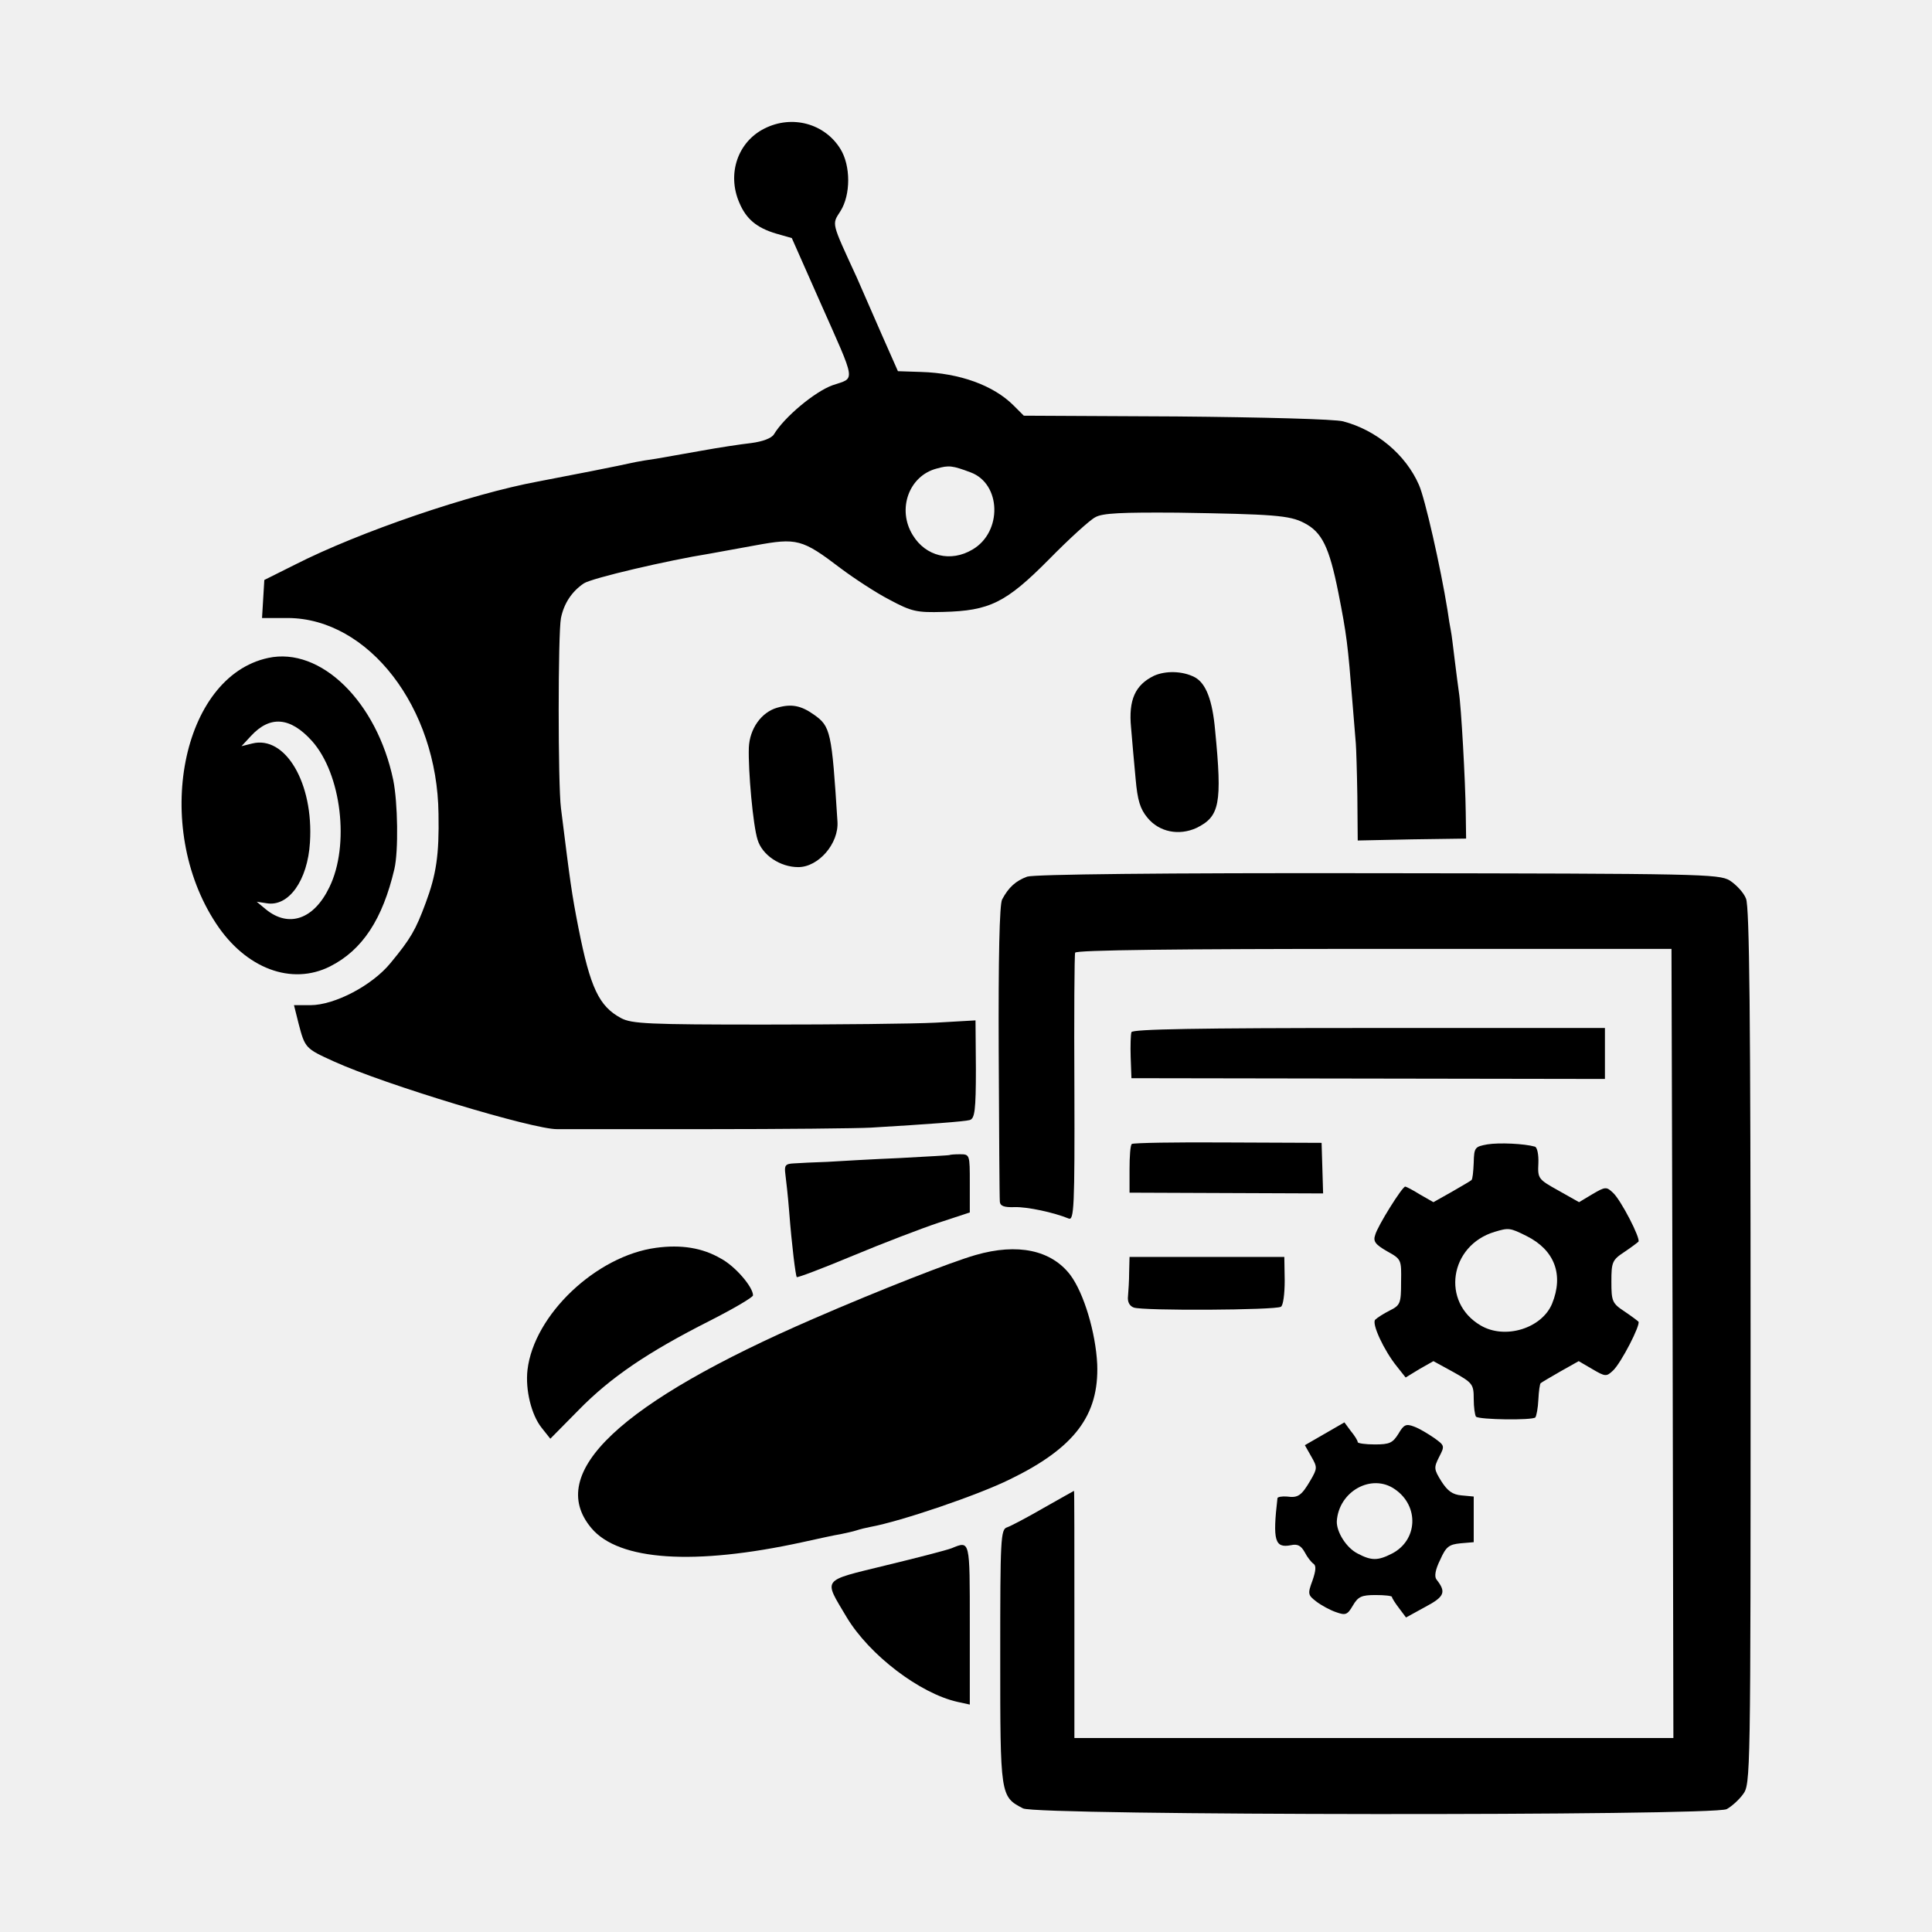
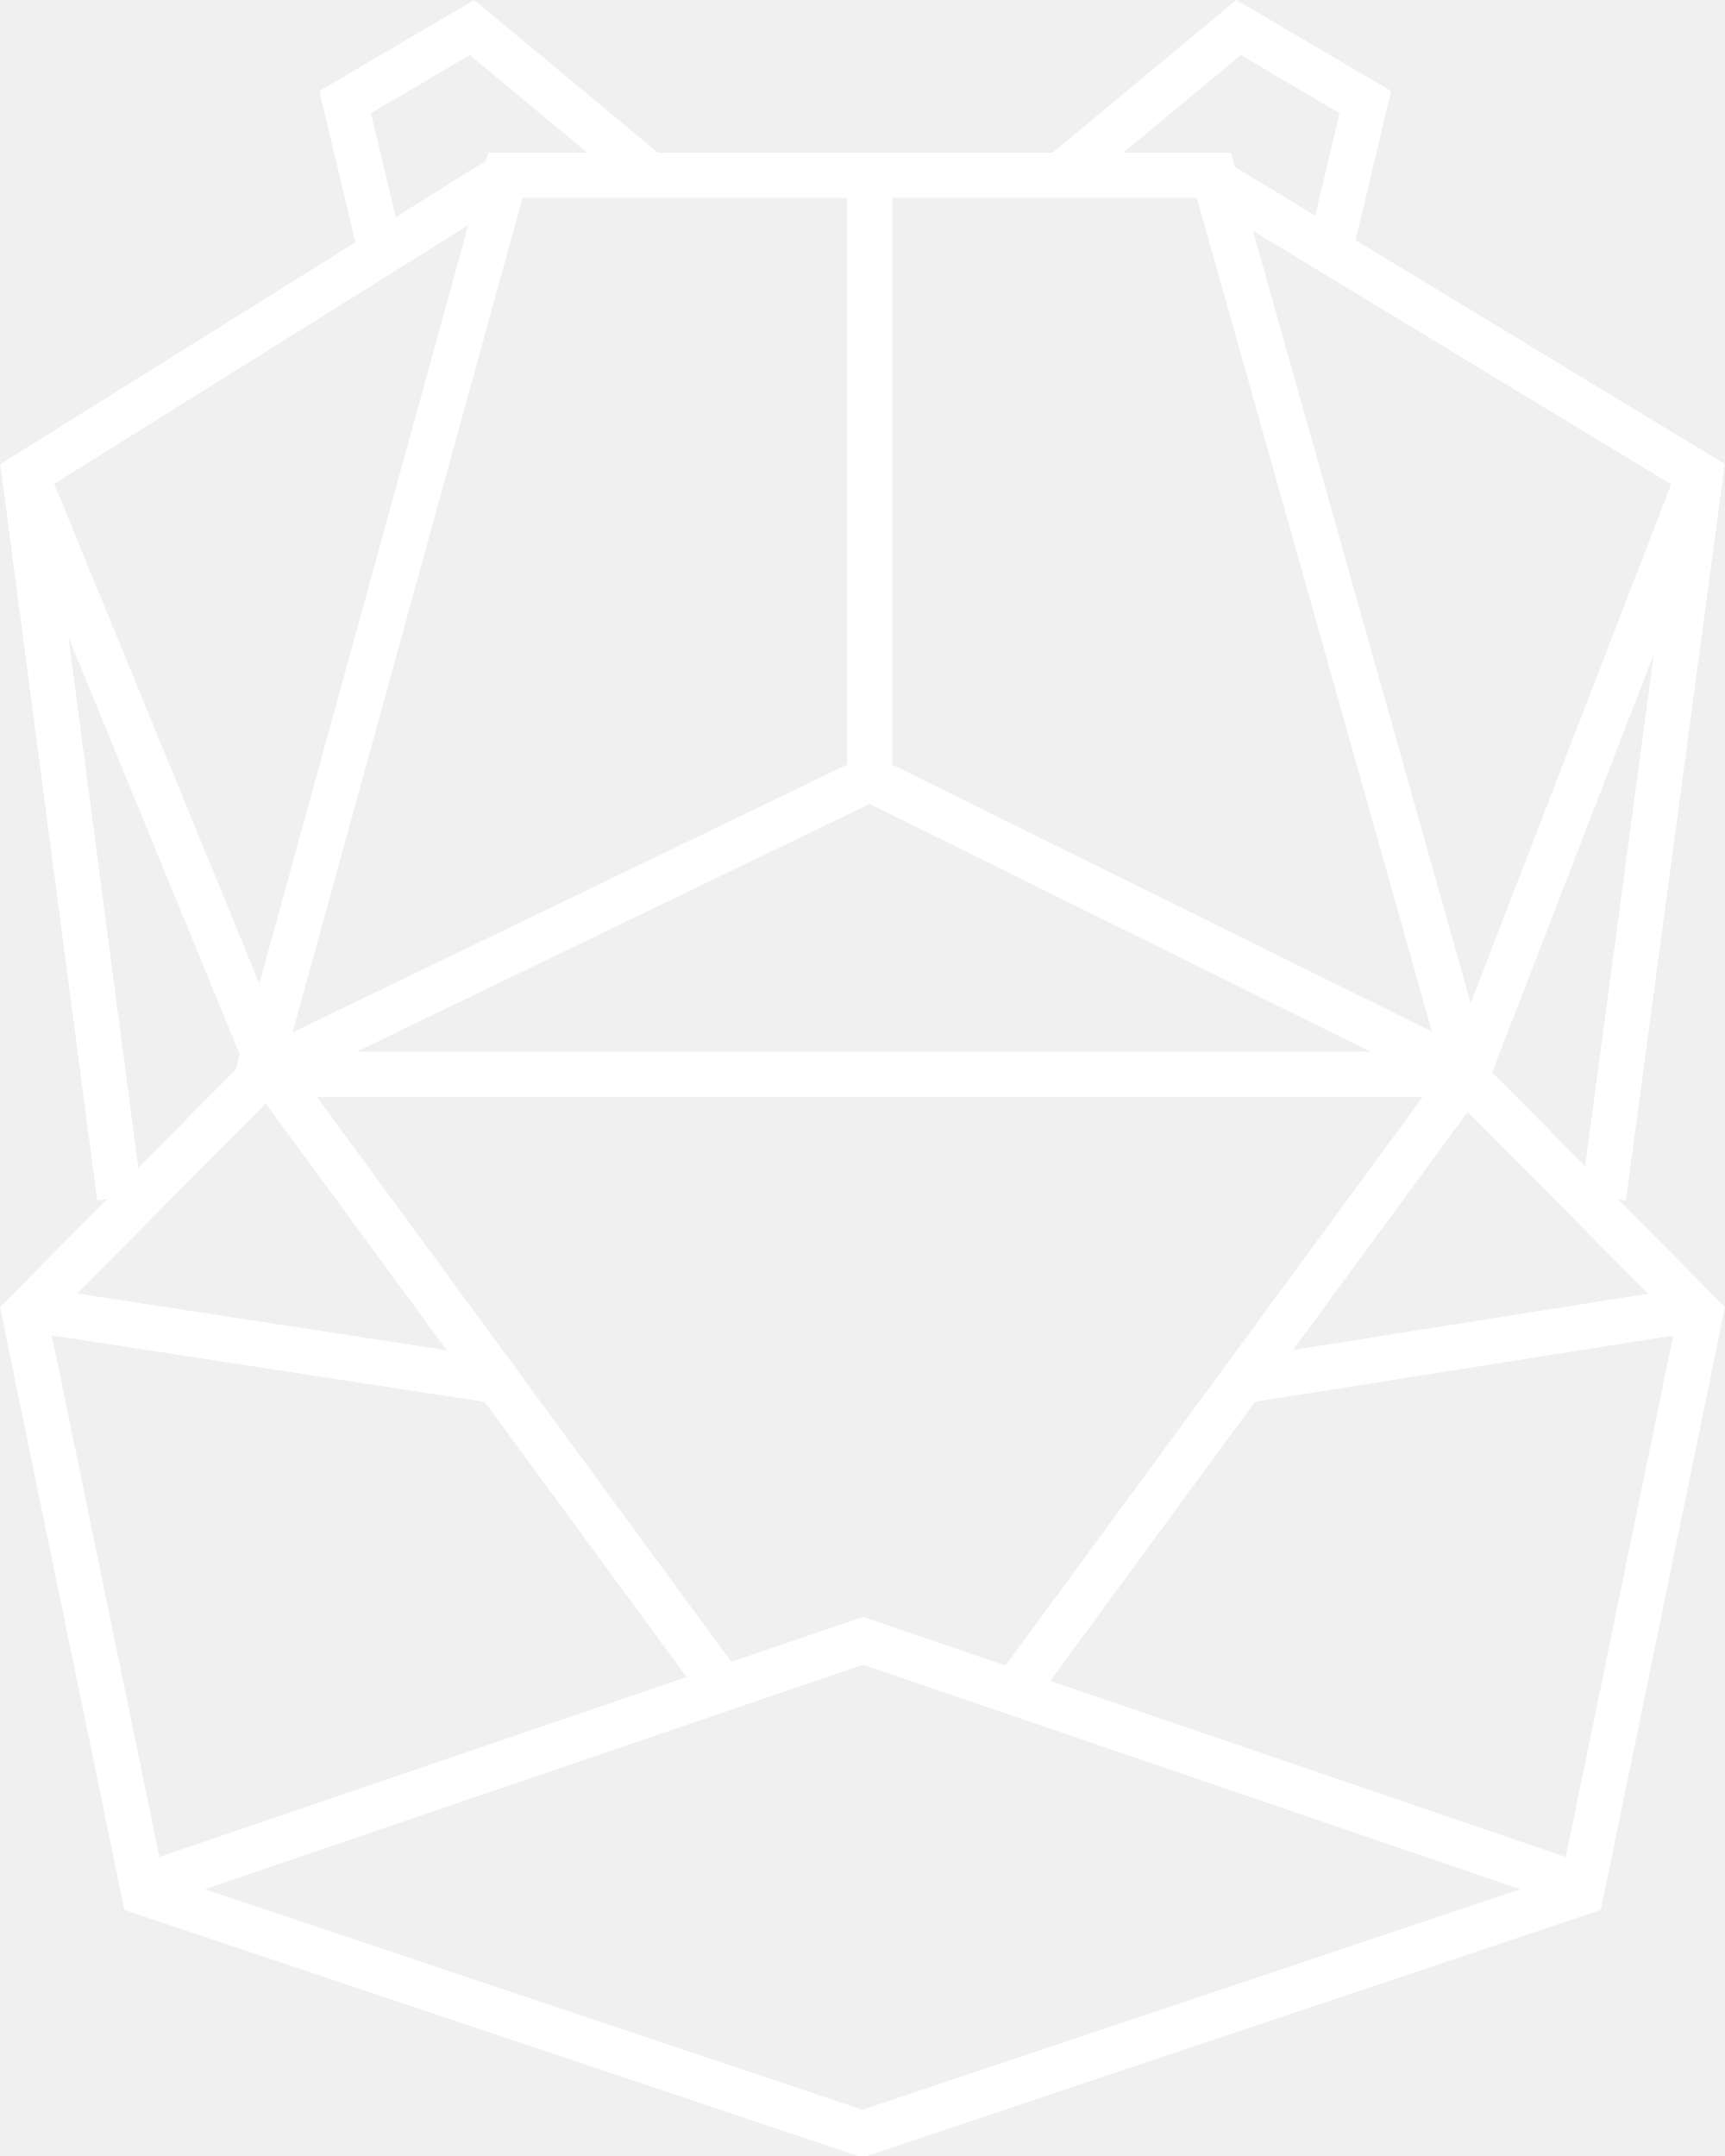
- <svg xmlns="http://www.w3.org/2000/svg" version="1.0" width="508pt" height="508pt" viewBox="0 0 508 508" preserveAspectRatio="xMidYMid meet">
-   <g transform="translate(0,508) scale(0.1,-0.1)" fill="#000000" stroke="none">
-     <path d="M2010 4742 c-70 -35 -99 -119 -66 -195 18 -43 46 -66 96 -81 l42 -12 73 -165 c98 -221 95 -201 34 -222 -47 -17 -127 -84 -154 -129 -6 -10 -29 -19 -60 -23 -27 -3 -86 -12 -130 -20 -44 -8 -97 -17 -119 -21 -21 -3 -46 -7 -55 -9 -49 -11 -177 -36 -256 -51 -178 -33 -469 -132 -640 -219 l-80 -40 -3 -50 -3 -50 68 0 c212 -1 393 -235 396 -515 2 -108 -6 -160 -34 -235 -26 -70 -39 -93 -92 -157 -48 -59 -147 -111 -211 -111 l-43 0 12 -48 c17 -65 18 -66 93 -100 134 -61 525 -179 587 -178 11 0 187 0 390 0 204 0 399 2 435 4 151 9 246 16 260 20 13 4 16 26 16 134 l-1 128 -105 -6 c-58 -3 -260 -5 -450 -5 -304 0 -349 2 -377 17 -58 31 -81 80 -112 237 -18 92 -21 115 -46 315 -8 62 -8 459 0 500 8 39 29 70 60 91 21 14 223 61 330 78 17 3 71 13 121 22 109 20 123 17 224 -60 36 -27 94 -65 129 -83 58 -31 71 -34 141 -32 122 3 165 24 278 138 53 54 108 104 122 111 19 11 70 13 216 12 252 -4 295 -7 333 -27 47 -24 66 -63 90 -183 22 -111 25 -137 37 -287 4 -49 8 -99 9 -110 1 -11 3 -73 4 -137 l1 -118 143 3 142 2 -1 70 c-1 81 -12 279 -18 315 -2 14 -7 52 -11 85 -4 32 -8 67 -10 76 -2 9 -6 34 -9 55 -18 112 -59 293 -75 329 -35 80 -112 144 -199 167 -20 6 -216 11 -439 13 l-401 2 -27 27 c-53 53 -142 85 -243 88 l-61 2 -42 95 c-23 53 -53 121 -66 151 -68 148 -66 139 -43 175 27 43 27 119 0 163 -41 67 -127 91 -200 54z m542 -904 c81 -30 84 -157 5 -203 -57 -34 -123 -18 -157 38 -42 68 -10 156 63 175 32 9 41 8 89 -10z" />
-     <path d="M705 3350 c-228 -49 -305 -443 -137 -698 78 -119 199 -164 300 -113 85 43 138 124 169 256 11 47 9 175 -3 234 -43 206 -191 351 -329 321z m115 -218 c78 -87 100 -275 46 -385 -41 -85 -107 -107 -167 -58 l-24 20 26 -4 c58 -10 108 60 114 160 10 156 -65 282 -152 260 l-28 -7 25 27 c50 54 103 50 160 -13z" />
-     <path d="M3034 3303 c-49 -24 -67 -63 -60 -136 3 -34 8 -95 12 -135 5 -57 12 -79 31 -102 31 -38 83 -48 129 -27 61 30 68 63 49 257 -7 79 -24 123 -53 139 -32 17 -77 18 -108 4z" />
-     <path d="M2043 3219 c-41 -12 -72 -55 -74 -105 -2 -60 11 -205 23 -242 12 -40 59 -72 107 -72 53 0 107 62 103 120 -15 237 -18 250 -62 281 -34 24 -59 29 -97 18z" />
-     <path d="M2701 2775 c-30 -11 -49 -28 -66 -60 -7 -13 -10 -153 -9 -400 1 -209 2 -387 3 -395 1 -11 11 -15 39 -14 33 1 103 -14 142 -30 14 -6 16 31 15 341 -1 191 0 353 2 358 2 7 270 10 786 10 l782 0 3 -1038 2 -1037 -87 0 c-85 0 -1321 0 -1433 0 l-55 0 0 325 c0 179 0 325 -1 325 0 0 -36 -20 -80 -45 -43 -25 -87 -48 -96 -51 -17 -5 -18 -30 -18 -340 0 -366 0 -368 60 -399 36 -19 1813 -20 1850 -2 13 7 32 24 43 39 20 27 20 41 20 1177 0 874 -3 1156 -12 1178 -6 16 -26 37 -43 48 -29 17 -77 18 -925 19 -573 1 -903 -3 -922 -9z" />
-     <path d="M2975 2366 c-2 -6 -3 -36 -2 -66 l2 -55 623 -1 622 -1 0 67 0 67 -621 0 c-447 0 -622 -3 -624 -11z" />
-     <path d="M2976 2072 c-4 -3 -6 -33 -6 -67 l0 -61 254 -1 255 -1 -2 67 -2 66 -247 1 c-136 1 -249 -1 -252 -4z" />
-     <path d="M3911 2071 c-33 -6 -35 -8 -36 -48 -1 -24 -3 -44 -6 -46 -2 -2 -26 -16 -52 -31 l-48 -27 -35 20 c-19 12 -37 21 -39 21 -8 0 -73 -104 -79 -127 -6 -17 0 -25 31 -43 38 -21 38 -22 37 -81 0 -56 -2 -61 -30 -75 -16 -8 -33 -19 -38 -24 -10 -10 23 -81 57 -123 l23 -29 36 22 37 21 53 -29 c50 -28 53 -32 53 -70 0 -22 3 -43 6 -47 9 -8 147 -10 156 -2 3 4 7 25 8 47 1 22 4 42 6 43 2 2 26 16 52 31 l48 27 36 -21 c34 -20 37 -20 54 -4 21 19 74 122 67 129 -2 2 -19 15 -37 27 -32 21 -34 27 -34 78 0 51 2 57 34 78 18 12 35 25 37 27 7 7 -46 110 -67 129 -17 16 -20 16 -54 -4 l-35 -21 -55 31 c-52 29 -54 31 -52 71 1 23 -3 42 -9 44 -28 8 -94 11 -125 6z m103 -241 c74 -37 98 -102 67 -178 -27 -65 -124 -95 -188 -57 -104 61 -82 210 37 246 37 11 40 11 84 -11z" />
-     <path d="M2497 2043 c-1 -1 -61 -4 -132 -8 -72 -3 -157 -8 -190 -10 -33 -1 -72 -3 -87 -4 -23 -1 -26 -5 -23 -28 2 -16 7 -59 10 -98 7 -91 17 -169 20 -173 2 -2 68 23 147 56 79 33 181 72 226 87 l82 27 0 77 c0 75 0 76 -26 76 -14 0 -26 -1 -27 -2z" />
-     <path d="M1725 1799 c-157 -21 -321 -176 -338 -321 -6 -52 10 -118 37 -152 l23 -29 74 75 c85 87 183 153 345 235 63 32 114 62 114 67 0 22 -47 77 -85 97 -48 28 -104 37 -170 28z" />
-     <path d="M2565 1780 c-63 -18 -250 -91 -425 -167 -510 -221 -707 -406 -585 -551 72 -86 271 -99 555 -37 41 9 86 19 100 21 14 3 33 7 42 10 9 3 25 7 36 9 82 15 284 84 367 125 171 83 235 169 230 303 -4 83 -35 187 -71 235 -50 65 -138 84 -249 52z" />
-     <path d="M2969 1735 c0 -22 -2 -51 -3 -63 -2 -15 4 -26 15 -30 23 -9 373 -7 387 2 6 3 10 34 10 69 l-1 62 -203 0 -204 0 -1 -40z" />
-     <path d="M3483 1310 l-52 -30 17 -30 c16 -28 16 -31 -2 -62 -24 -41 -33 -47 -62 -43 -13 1 -24 -1 -25 -4 -13 -112 -7 -132 35 -124 18 4 27 -1 37 -19 6 -12 17 -26 23 -30 7 -5 6 -18 -3 -44 -13 -35 -12 -38 10 -55 13 -10 37 -23 52 -28 25 -9 30 -7 44 17 14 24 23 28 60 28 23 0 43 -2 43 -5 0 -3 9 -17 19 -30 l18 -24 51 28 c51 27 55 39 29 72 -6 8 -3 26 10 52 15 34 23 40 53 43 l35 3 0 60 0 60 -32 3 c-24 2 -37 12 -53 37 -20 32 -20 36 -6 64 15 29 15 30 -13 50 -16 11 -39 25 -53 30 -21 8 -27 5 -41 -19 -15 -24 -23 -28 -62 -28 -25 0 -45 3 -45 6 0 4 -8 17 -18 29 l-17 23 -52 -30z m185 -146 c64 -44 60 -134 -8 -169 -37 -19 -54 -19 -90 0 -30 15 -56 57 -55 85 5 79 92 127 153 84z" />
-     <path d="M2502 1009 c-13 -5 -90 -25 -173 -45 -171 -42 -164 -33 -103 -136 60 -100 193 -201 292 -223 l32 -7 0 211 c0 224 1 220 -48 200z" />
-   </g>
+ <svg xmlns="http://www.w3.org/2000/svg" class="hippo" width="32" height="40" viewBox="0 0 32 40" fill="none">
+   <path fill-rule="evenodd" clip-rule="evenodd" d="M22.934 0L19.527 2.832H12.203L8.797 1.40307e-05L5.925 1.689L6.592 4.497L0.005 8.613L1.803 22.271L1.989 22.246L0 24.251L2.307 35.435L15.92 40H16.08L29.696 35.435L32 24.251L30.018 22.253L30.162 22.272L31.996 8.609L25.148 4.456L25.805 1.689L22.934 0ZM24.398 4.001L24.849 2.099L23.017 1.021L20.838 2.832H22.834L22.909 3.099L24.398 4.001ZM8.714 1.021L10.893 2.832H9.057L9.016 2.983L7.34 4.03L6.881 2.099L8.714 1.021ZM4.371 19.846L2.565 21.666L1.27 11.824L4.448 19.565L4.371 19.846ZM4.929 20.473L1.431 23.998L8.288 25.052L4.929 20.473ZM8.991 26.009L0.961 24.775L2.957 34.452L12.737 31.115L8.991 26.009ZM13.567 30.832L16.011 29.998L18.653 30.901L26.393 20.351H5.877L13.567 30.832ZM16 39.142L3.8 35.051L16.011 30.885L28.202 35.051L16 39.142ZM31.039 24.778L29.046 34.453L19.483 31.185L23.281 26.007L31.039 24.778ZM27.228 20.628L30.573 24.002L23.986 25.046L27.228 20.628ZM29.405 21.634L27.681 19.896L30.68 12.134L29.405 21.634ZM1.005 8.976L4.811 18.248L8.687 4.177L1.005 8.976ZM23.242 4.281L27.282 18.611L31.001 8.986L23.242 4.281ZM15.717 14.184L5.428 19.153L9.693 3.672H15.717V14.184ZM16.133 14.915L6.615 19.512H25.424L16.133 14.915ZM26.563 19.139L22.202 3.672H16.552V14.187L26.563 19.139Z" fill="white" />
</svg>
